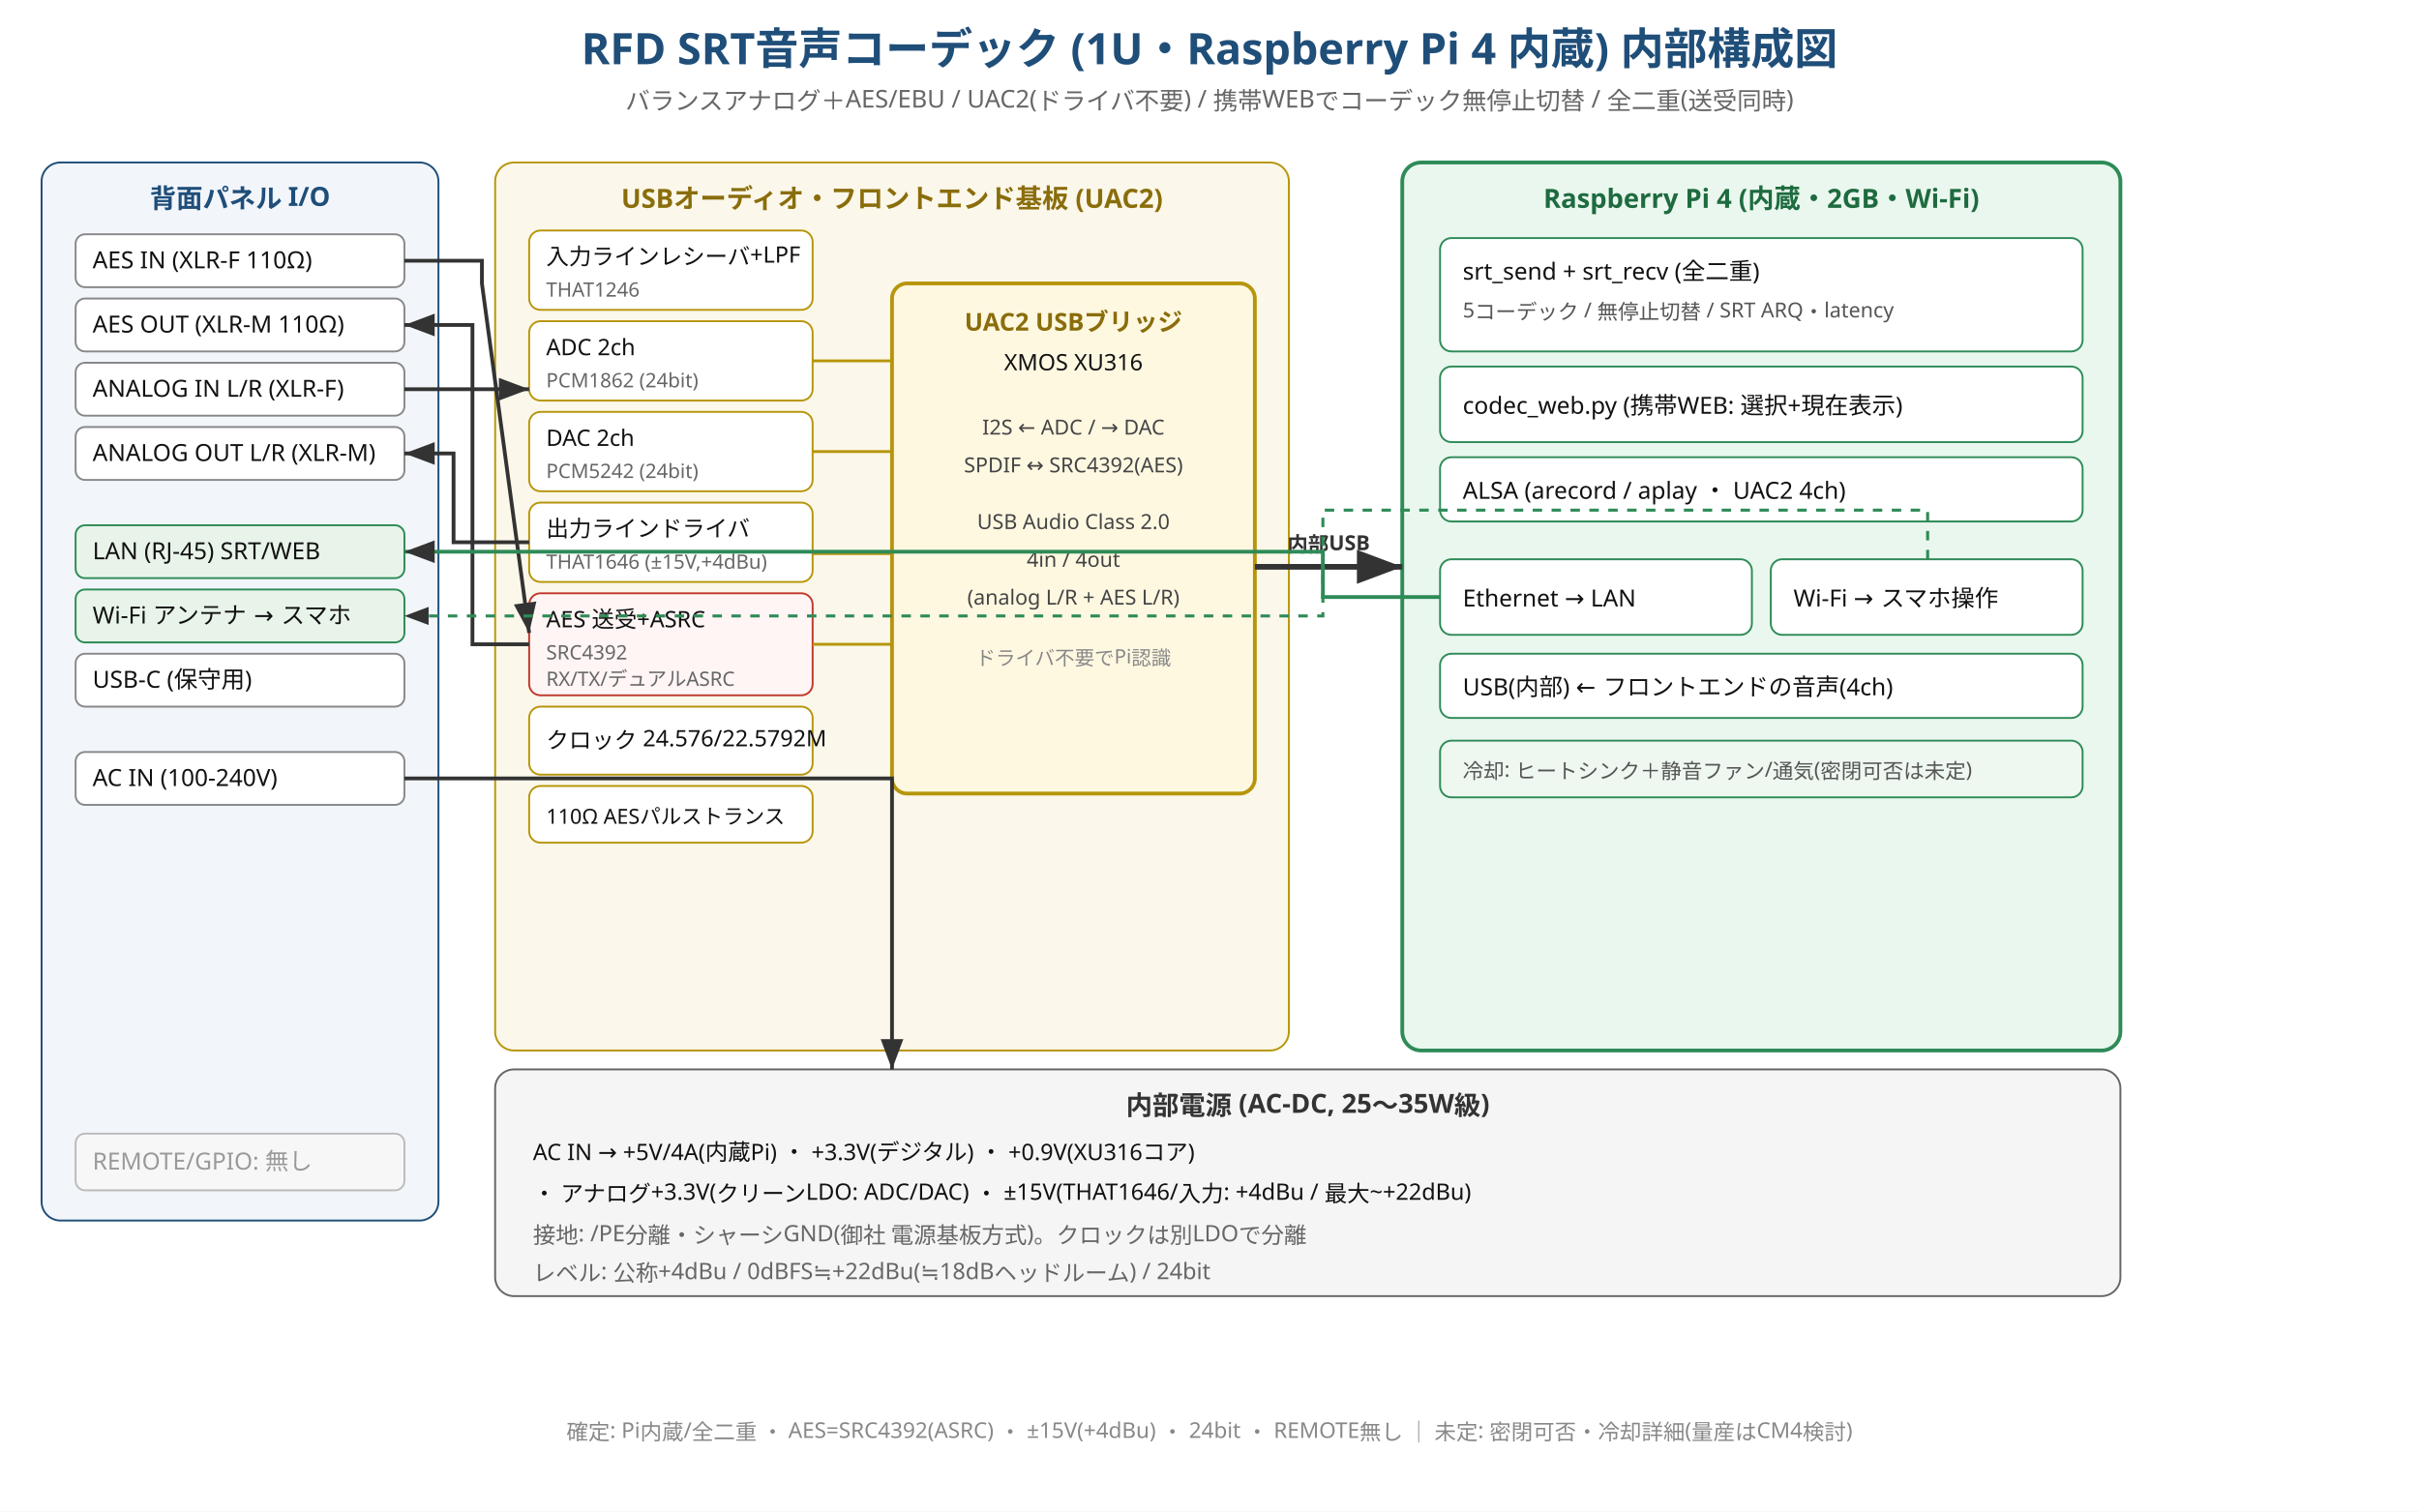
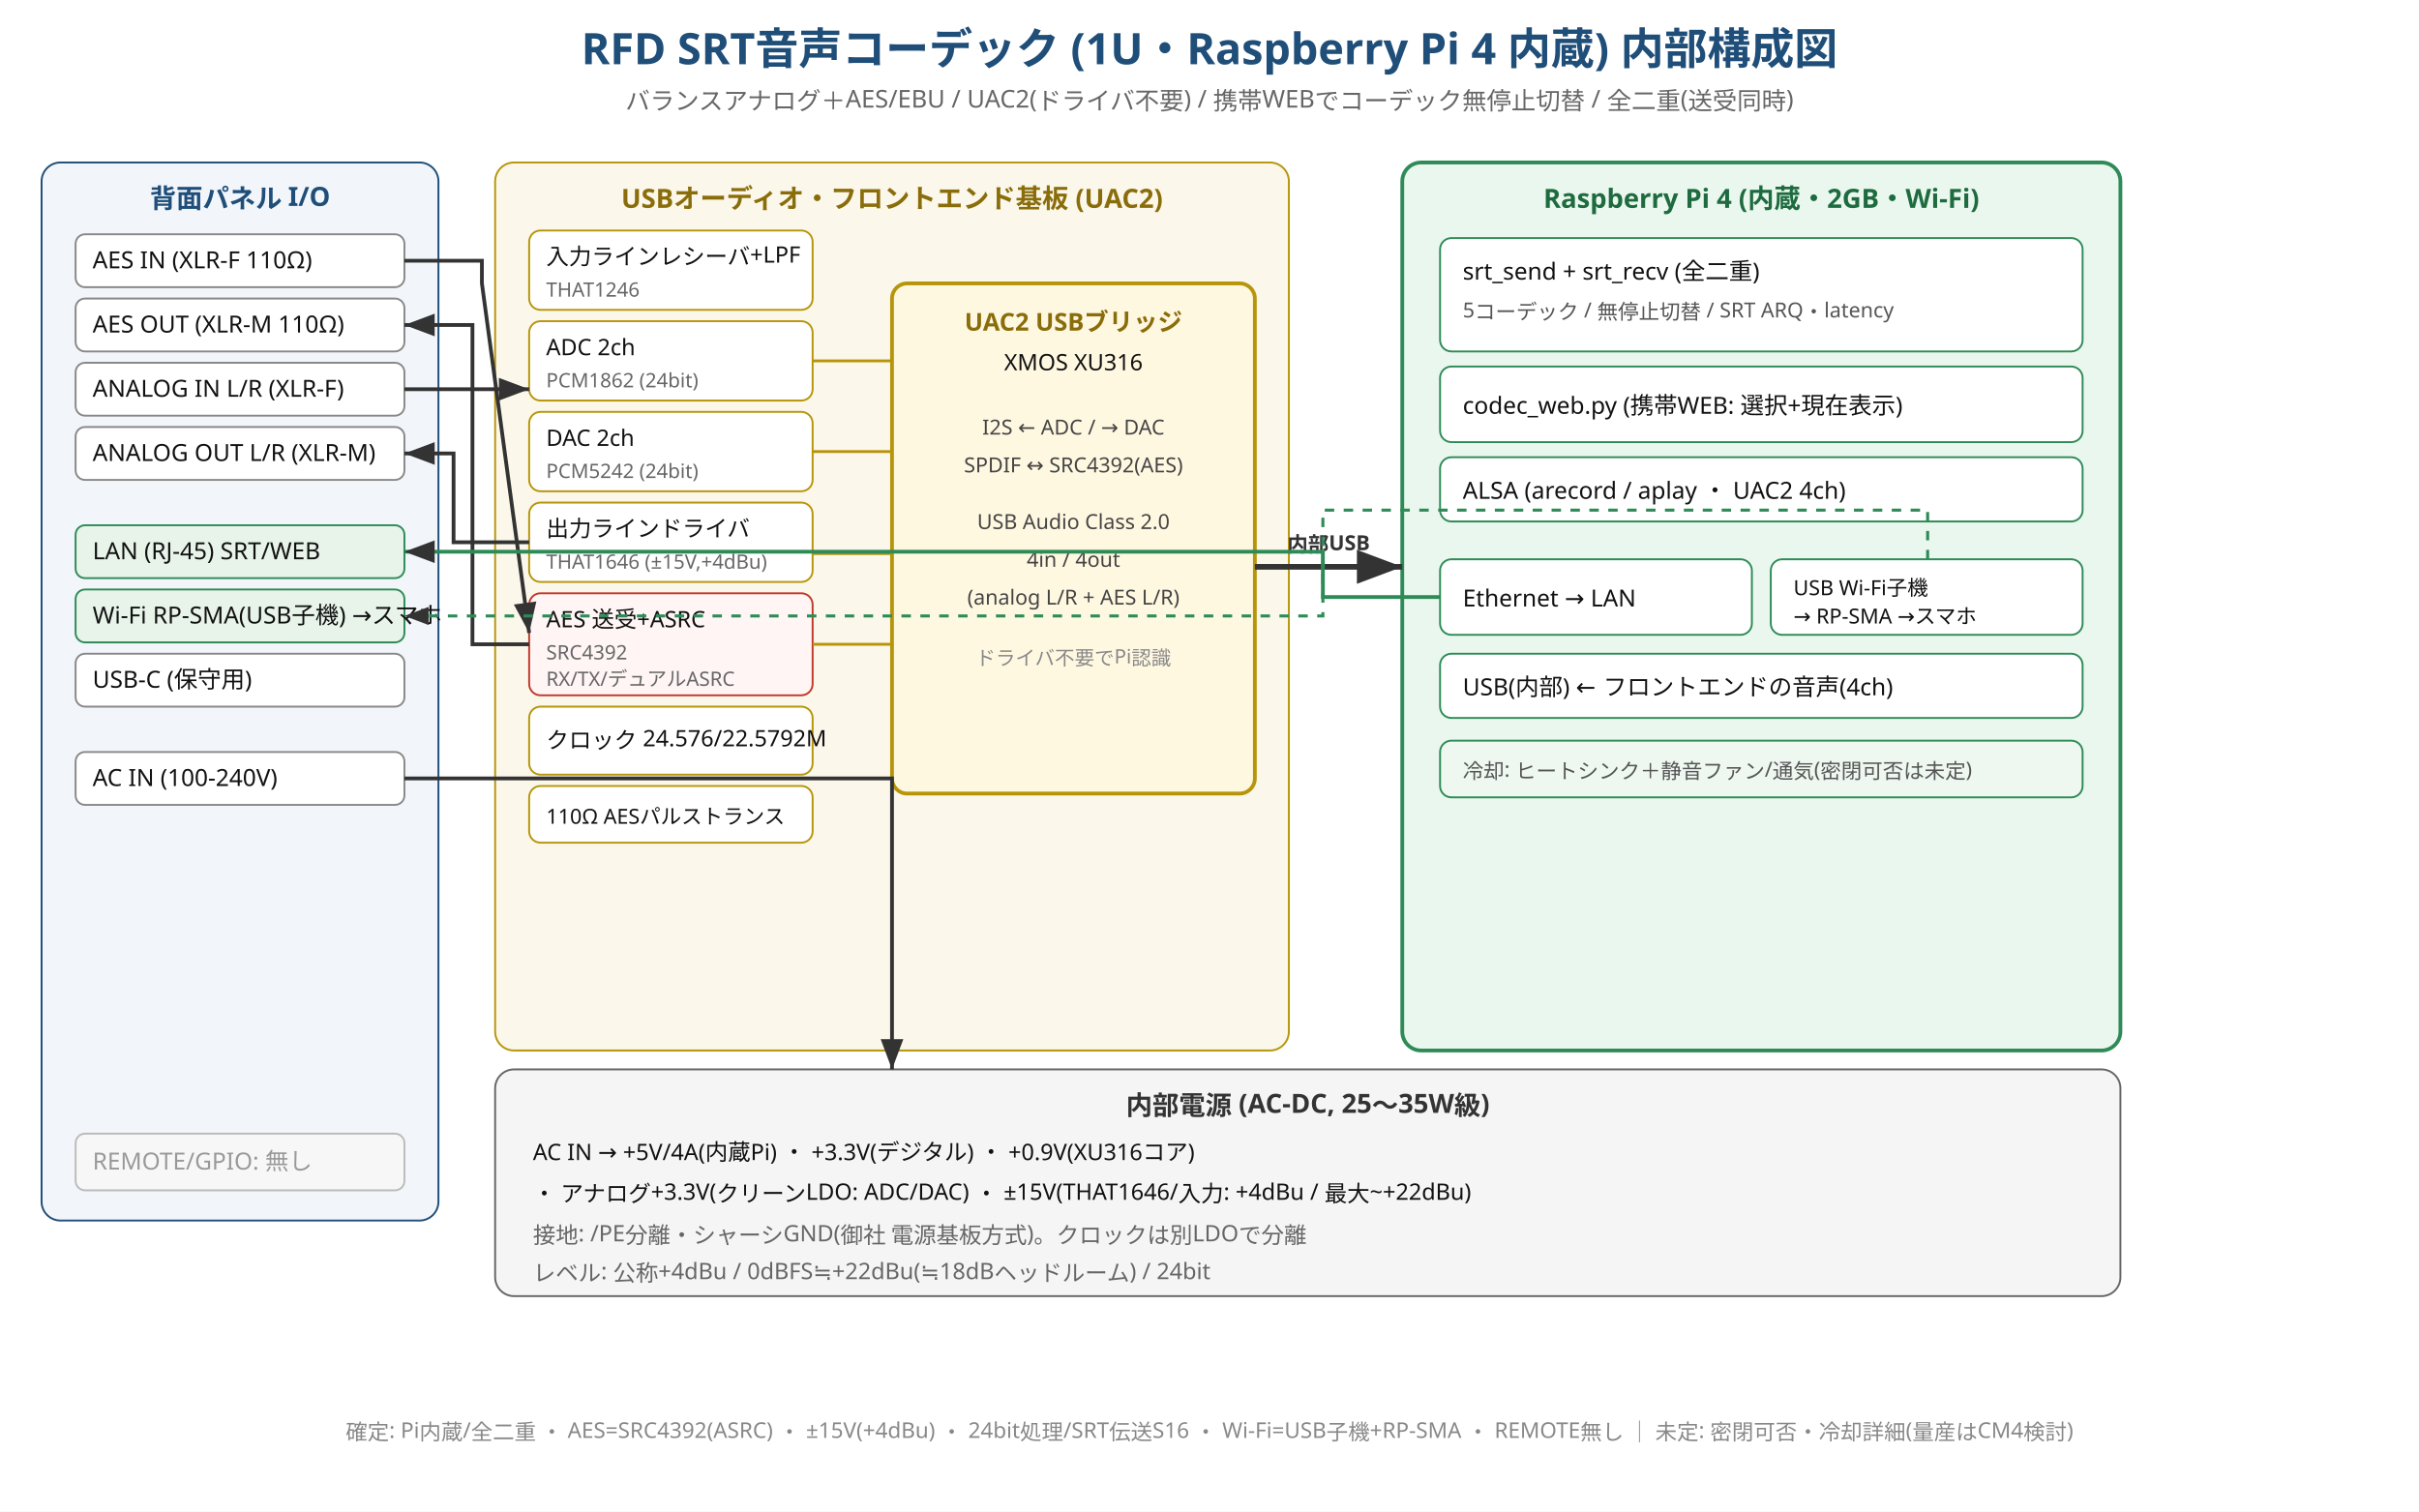
<svg xmlns="http://www.w3.org/2000/svg" viewBox="0 0 1280 800" font-family="'Yu Gothic','Meiryo',sans-serif">
  <rect x="0" y="0" width="1280" height="800" fill="#ffffff" />
  <text x="640" y="34" font-size="23" font-weight="bold" text-anchor="middle" fill="#1f4e79">RFD SRT音声コーデック (1U・Raspberry Pi 4 内蔵) 内部構成図</text>
  <text x="640" y="58" font-size="13" text-anchor="middle" fill="#666">バランスアナログ＋AES/EBU / UAC2(ドライバ不要) / 携帯WEBでコーデック無停止切替 / 全二重(送受同時)</text>
  <rect x="22" y="86" width="210" height="560" rx="10" fill="#f2f6fb" stroke="#1f4e79" />
  <text x="127" y="110" font-size="14" font-weight="bold" text-anchor="middle" fill="#1f4e79">背面パネル I/O</text>
  <g font-size="12.5" fill="#111">
    <rect x="40" y="124" width="174" height="28" rx="5" fill="#fff" stroke="#888" />
    <text x="49" y="142">AES IN (XLR-F 110Ω)</text>
    <rect x="40" y="158" width="174" height="28" rx="5" fill="#fff" stroke="#888" />
    <text x="49" y="176">AES OUT (XLR-M 110Ω)</text>
    <rect x="40" y="192" width="174" height="28" rx="5" fill="#fff" stroke="#888" />
    <text x="49" y="210">ANALOG IN L/R (XLR-F)</text>
    <rect x="40" y="226" width="174" height="28" rx="5" fill="#fff" stroke="#888" />
    <text x="49" y="244">ANALOG OUT L/R (XLR-M)</text>
    <rect x="40" y="278" width="174" height="28" rx="5" fill="#e8f4ea" stroke="#2e8b57" />
    <text x="49" y="296">LAN (RJ-45) SRT/WEB</text>
    <rect x="40" y="312" width="174" height="28" rx="5" fill="#e8f4ea" stroke="#2e8b57" />
-     <text x="49" y="330">Wi-Fi アンテナ → スマホ</text>
+     <text x="49" y="330">Wi-Fi RP-SMA(USB子機) →スマホ</text>
    <rect x="40" y="346" width="174" height="28" rx="5" fill="#fff" stroke="#888" />
    <text x="49" y="364">USB-C (保守用)</text>
    <rect x="40" y="398" width="174" height="28" rx="5" fill="#fff" stroke="#888" />
    <text x="49" y="416">AC IN (100-240V)</text>
    <rect x="40" y="600" width="174" height="30" rx="5" fill="#f7f7f7" stroke="#bbb" />
    <text x="49" y="619" fill="#999">REMOTE/GPIO: 無し</text>
  </g>
  <rect x="262" y="86" width="420" height="470" rx="10" fill="#fbf7ea" stroke="#b7950b" />
  <text x="472" y="110" font-size="14" font-weight="bold" text-anchor="middle" fill="#8a6d0b">USBオーディオ・フロントエンド基板 (UAC2)</text>
  <g font-size="12" fill="#111">
    <rect x="280" y="122" width="150" height="42" rx="6" fill="#fff" stroke="#b7950b" />
    <text x="289" y="140">入力ラインレシーバ+LPF</text>
    <text x="289" y="157" font-size="10.5" fill="#666">THAT1246</text>
    <rect x="280" y="170" width="150" height="42" rx="6" fill="#fff" stroke="#b7950b" />
    <text x="289" y="188">ADC 2ch</text>
    <text x="289" y="205" font-size="10.5" fill="#666">PCM1862 (24bit)</text>
    <rect x="280" y="218" width="150" height="42" rx="6" fill="#fff" stroke="#b7950b" />
    <text x="289" y="236">DAC 2ch</text>
    <text x="289" y="253" font-size="10.5" fill="#666">PCM5242 (24bit)</text>
    <rect x="280" y="266" width="150" height="42" rx="6" fill="#fff" stroke="#b7950b" />
    <text x="289" y="284">出力ラインドライバ</text>
    <text x="289" y="301" font-size="10.5" fill="#666">THAT1646 (±15V,+4dBu)</text>
    <rect x="280" y="314" width="150" height="54" rx="6" fill="#fff5f5" stroke="#c0392b" />
    <text x="289" y="332">AES 送受+ASRC</text>
    <text x="289" y="349" font-size="10.5" fill="#666">SRC4392</text>
    <text x="289" y="363" font-size="10.5" fill="#666">RX/TX/デュアルASRC</text>
    <rect x="280" y="374" width="150" height="36" rx="6" fill="#fff" stroke="#b7950b" />
    <text x="289" y="396">クロック 24.576/22.5792M</text>
    <rect x="280" y="416" width="150" height="30" rx="6" fill="#fff" stroke="#b7950b" />
    <text x="289" y="436" font-size="11">110Ω AESパルストランス</text>
    <rect x="472" y="150" width="192" height="270" rx="8" fill="#fff8e1" stroke="#b7950b" stroke-width="2" />
    <text x="568" y="175" font-size="13" font-weight="bold" text-anchor="middle" fill="#8a6d0b">UAC2 USBブリッジ</text>
    <text x="568" y="196" font-size="12" text-anchor="middle" fill="#111">XMOS XU316</text>
    <text x="568" y="230" font-size="11" text-anchor="middle" fill="#444">I2S ← ADC / → DAC</text>
    <text x="568" y="250" font-size="11" text-anchor="middle" fill="#444">SPDIF ↔ SRC4392(AES)</text>
    <text x="568" y="280" font-size="11" text-anchor="middle" fill="#444">USB Audio Class 2.0</text>
    <text x="568" y="300" font-size="11" text-anchor="middle" fill="#444">4in / 4out</text>
    <text x="568" y="320" font-size="11" text-anchor="middle" fill="#444">(analog L/R + AES L/R)</text>
    <text x="568" y="352" font-size="10.5" text-anchor="middle" fill="#888">ドライバ不要でPi認識</text>
  </g>
  <g stroke="#b7950b" stroke-width="1.5" fill="none">
    <path d="M430 191 H472" />
    <path d="M430 239 H472" />
    <path d="M430 293 H472" />
    <path d="M430 341 H472" />
  </g>
  <rect x="742" y="86" width="380" height="470" rx="10" fill="#eaf7ee" stroke="#2e8b57" stroke-width="2" />
  <text x="932" y="110" font-size="14" font-weight="bold" text-anchor="middle" fill="#1e6b3f">Raspberry Pi 4 (内蔵・2GB・Wi-Fi)</text>
  <g font-size="12.5" fill="#111">
    <rect x="762" y="126" width="340" height="60" rx="6" fill="#fff" stroke="#2e8b57" />
    <text x="774" y="148">srt_send + srt_recv (全二重)</text>
    <text x="774" y="168" font-size="11" fill="#555">5コーデック / 無停止切替 / SRT ARQ・latency</text>
    <rect x="762" y="194" width="340" height="40" rx="6" fill="#fff" stroke="#2e8b57" />
    <text x="774" y="219">codec_web.py (携帯WEB: 選択+現在表示)</text>
    <rect x="762" y="242" width="340" height="34" rx="6" fill="#fff" stroke="#2e8b57" />
    <text x="774" y="264">ALSA (arecord / aplay ・ UAC2 4ch)</text>
    <rect x="762" y="296" width="165" height="40" rx="6" fill="#fff" stroke="#2e8b57" />
    <text x="774" y="321">Ethernet → LAN</text>
    <rect x="937" y="296" width="165" height="40" rx="6" fill="#fff" stroke="#2e8b57" />
-     <text x="949" y="321">Wi-Fi → スマホ操作</text>
+     <text x="949" y="315" font-size="11">USB Wi-Fi子機</text>
+     <text x="949" y="330" font-size="11">→ RP-SMA →スマホ</text>
    <rect x="762" y="346" width="340" height="34" rx="6" fill="#fff" stroke="#2e8b57" />
    <text x="774" y="368">USB(内部) ← フロントエンドの音声(4ch)</text>
    <rect x="762" y="392" width="340" height="30" rx="6" fill="#eef7f0" stroke="#2e8b57" />
    <text x="774" y="412" font-size="11" fill="#555">冷却: ヒートシンク＋静音ファン/通気(密閉可否は未定)</text>
  </g>
  <defs>
    <marker id="ar" markerWidth="10" markerHeight="10" refX="8" refY="3" orient="auto">
      <path d="M0,0 L8,3 L0,6 Z" fill="#333" />
    </marker>
  </defs>
  <g stroke="#333" stroke-width="2" fill="none" marker-end="url(#ar)">
    <path d="M214 138 H255 V150 L280 335" />
    <path d="M280 341 H250 V172 H214" />
    <path d="M214 206 H280" />
    <path d="M280 287 H240 V240 H214" />
  </g>
  <path d="M664 300 H742" stroke="#333" stroke-width="3" fill="none" marker-end="url(#ar)" />
  <text x="703" y="292" font-size="11" font-weight="bold" text-anchor="middle" fill="#333">内部USB</text>
  <path d="M762 316 H700 V292 H214" stroke="#2e8b57" stroke-width="2" fill="none" marker-end="url(#ar)" />
  <path d="M1020 296 V270 H700 V326 H214" stroke="#2e8b57" stroke-width="1.6" fill="none" stroke-dasharray="5" marker-end="url(#ar)" />
  <rect x="262" y="566" width="860" height="120" rx="10" fill="#f5f5f5" stroke="#666" />
  <text x="692" y="590" font-size="14" font-weight="bold" text-anchor="middle" fill="#333">内部電源 (AC-DC, 25〜35W級)</text>
  <g font-size="12" fill="#111">
    <text x="282" y="614">AC IN → +5V/4A(内蔵Pi) ・ +3.3V(デジタル) ・ +0.9V(XU316コア)</text>
    <text x="282" y="636">・ アナログ+3.3V(クリーンLDO: ADC/DAC) ・ ±15V(THAT1646/入力: +4dBu / 最大~+22dBu)</text>
    <text x="282" y="658" fill="#666">接地: /PE分離・シャーシGND(御社 電源基板方式)。クロックは別LDOで分離</text>
    <text x="282" y="678" fill="#666">レベル: 公称+4dBu / 0dBFS≒+22dBu(≒18dBヘッドルーム) / 24bit</text>
  </g>
  <g stroke="#333" stroke-width="2" fill="none" marker-end="url(#ar)">
    <path d="M214 412 H472 V566" />
  </g>
-   <text x="640" y="762" font-size="11.5" text-anchor="middle" fill="#888">確定: Pi内蔵/全二重 ・ AES=SRC4392(ASRC) ・ ±15V(+4dBu) ・ 24bit ・ REMOTE無し ｜ 未定: 密閉可否・冷却詳細(量産はCM4検討)</text>
+   <text x="640" y="762" font-size="11.5" text-anchor="middle" fill="#888">確定: Pi内蔵/全二重 ・ AES=SRC4392(ASRC) ・ ±15V(+4dBu) ・ 24bit処理/SRT伝送S16 ・ Wi-Fi=USB子機+RP-SMA ・ REMOTE無し ｜ 未定: 密閉可否・冷却詳細(量産はCM4検討)</text>
</svg>
